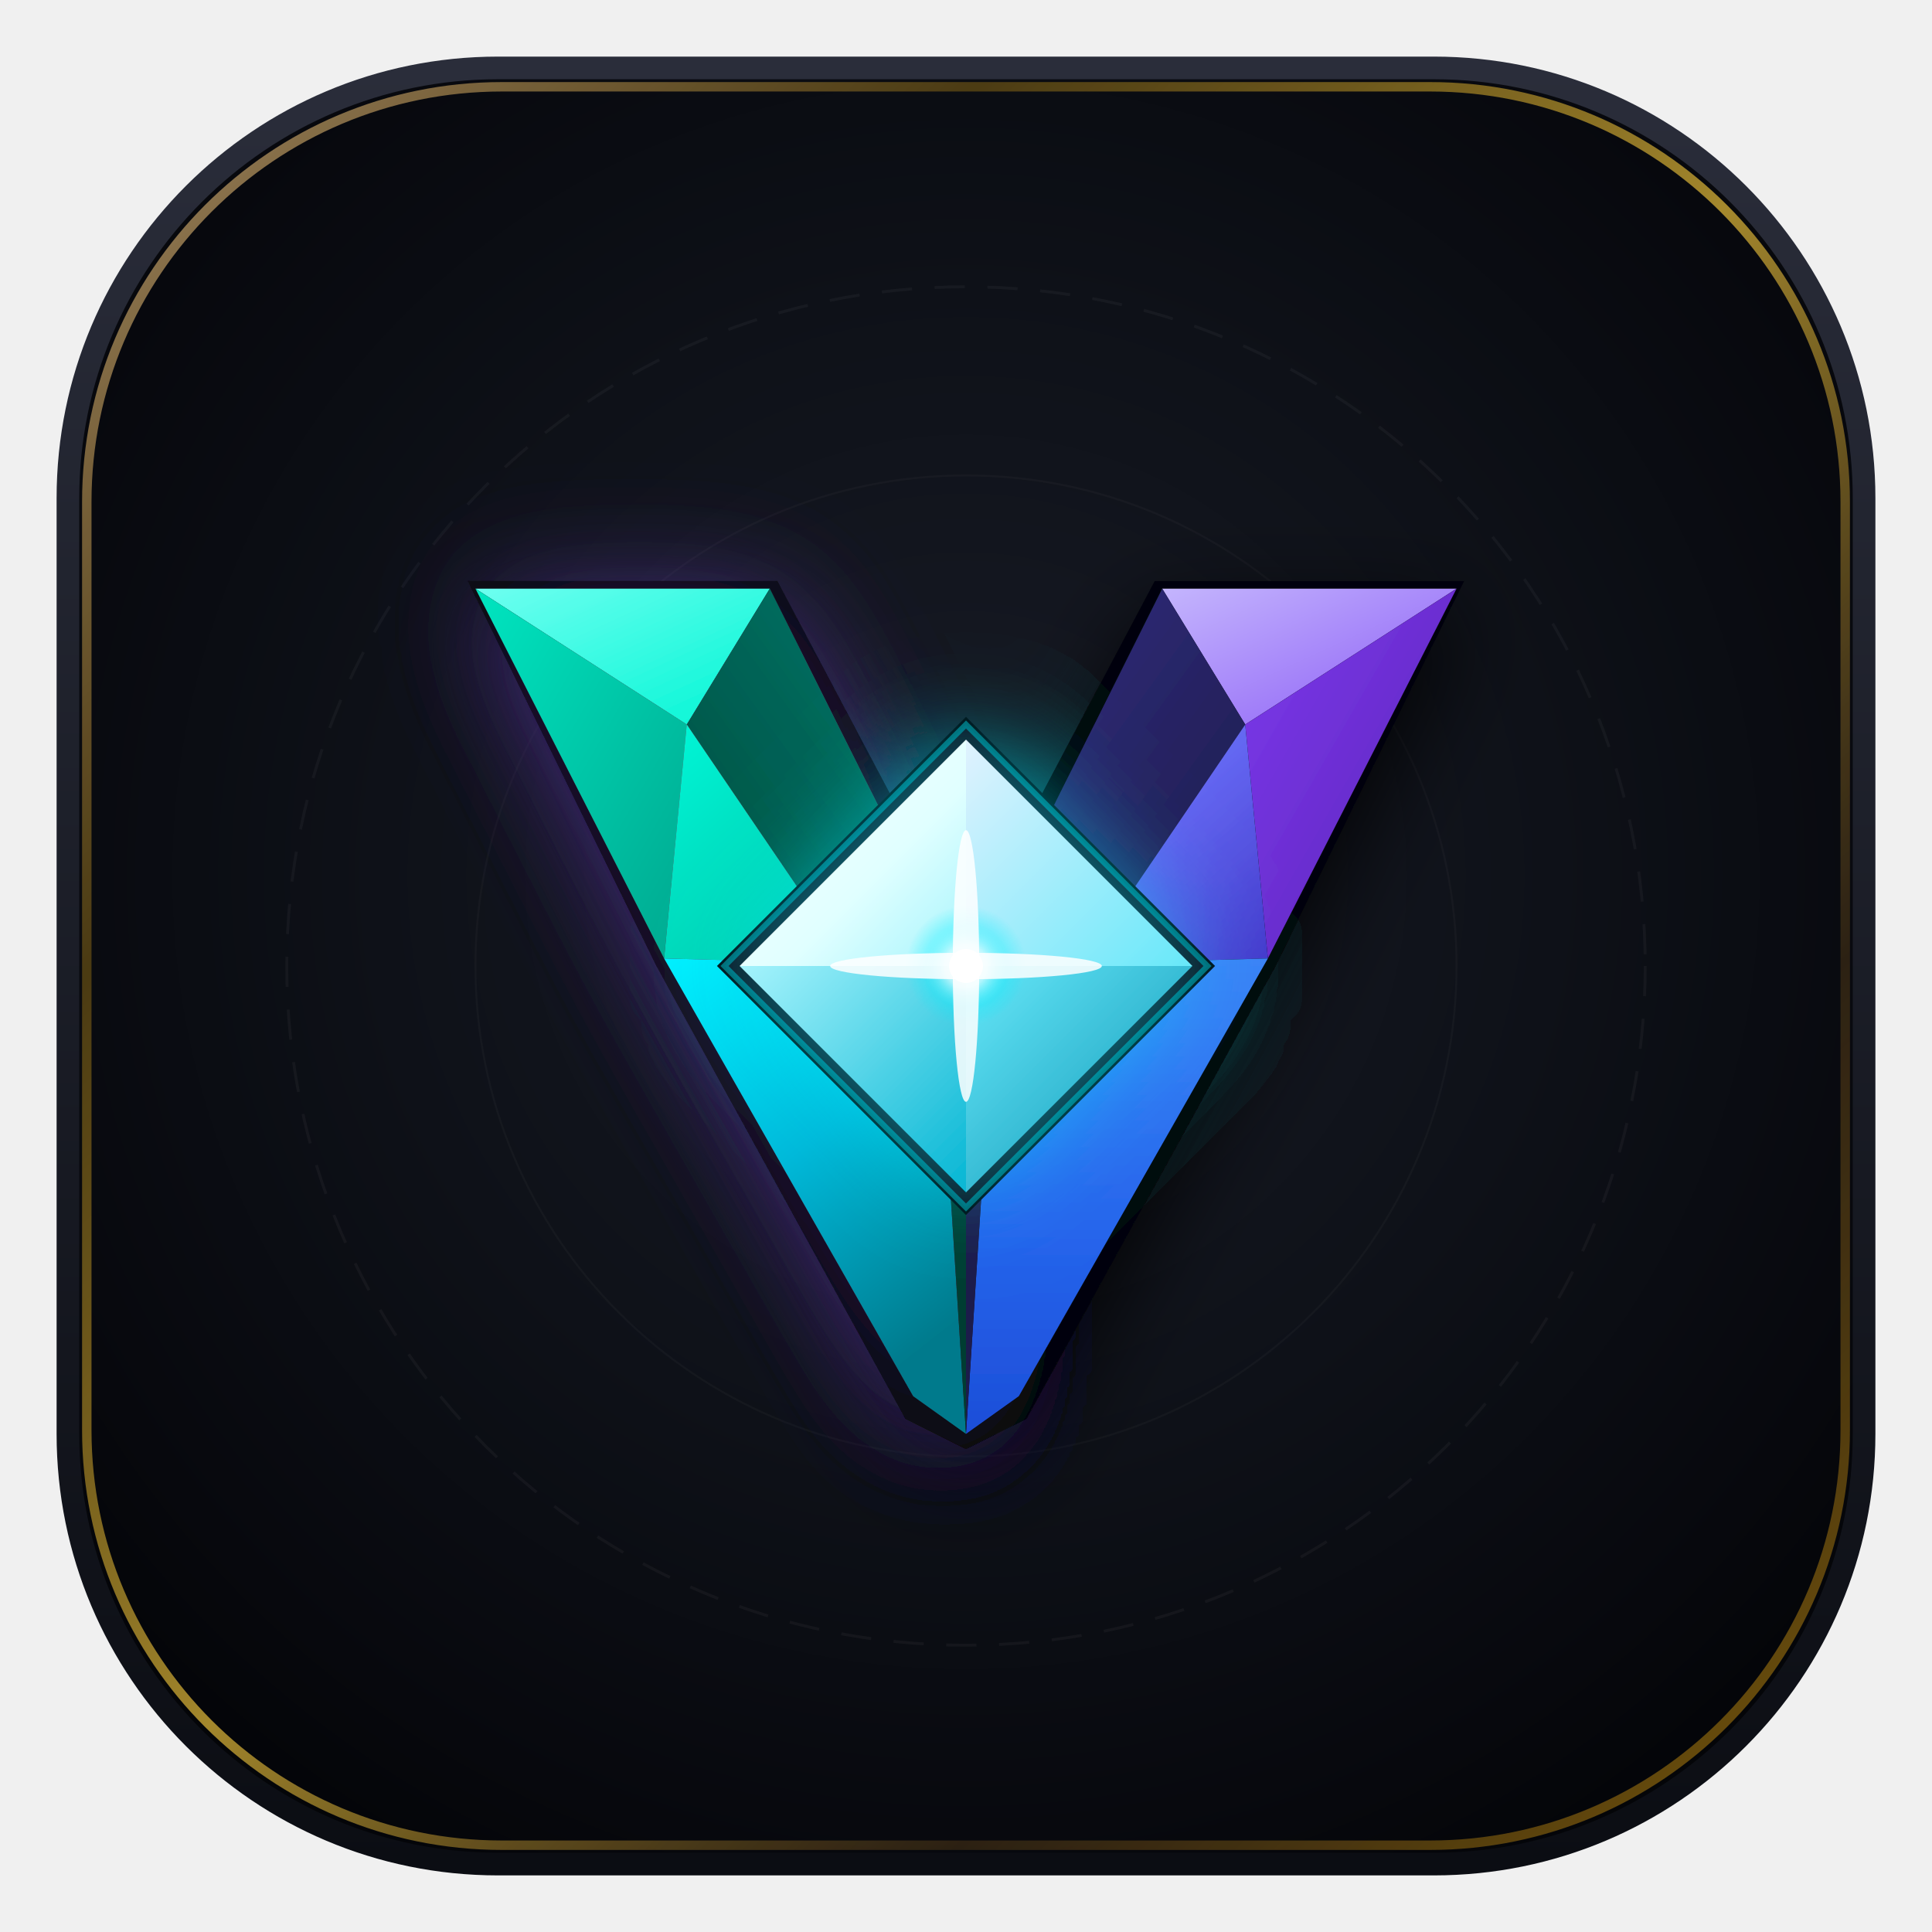
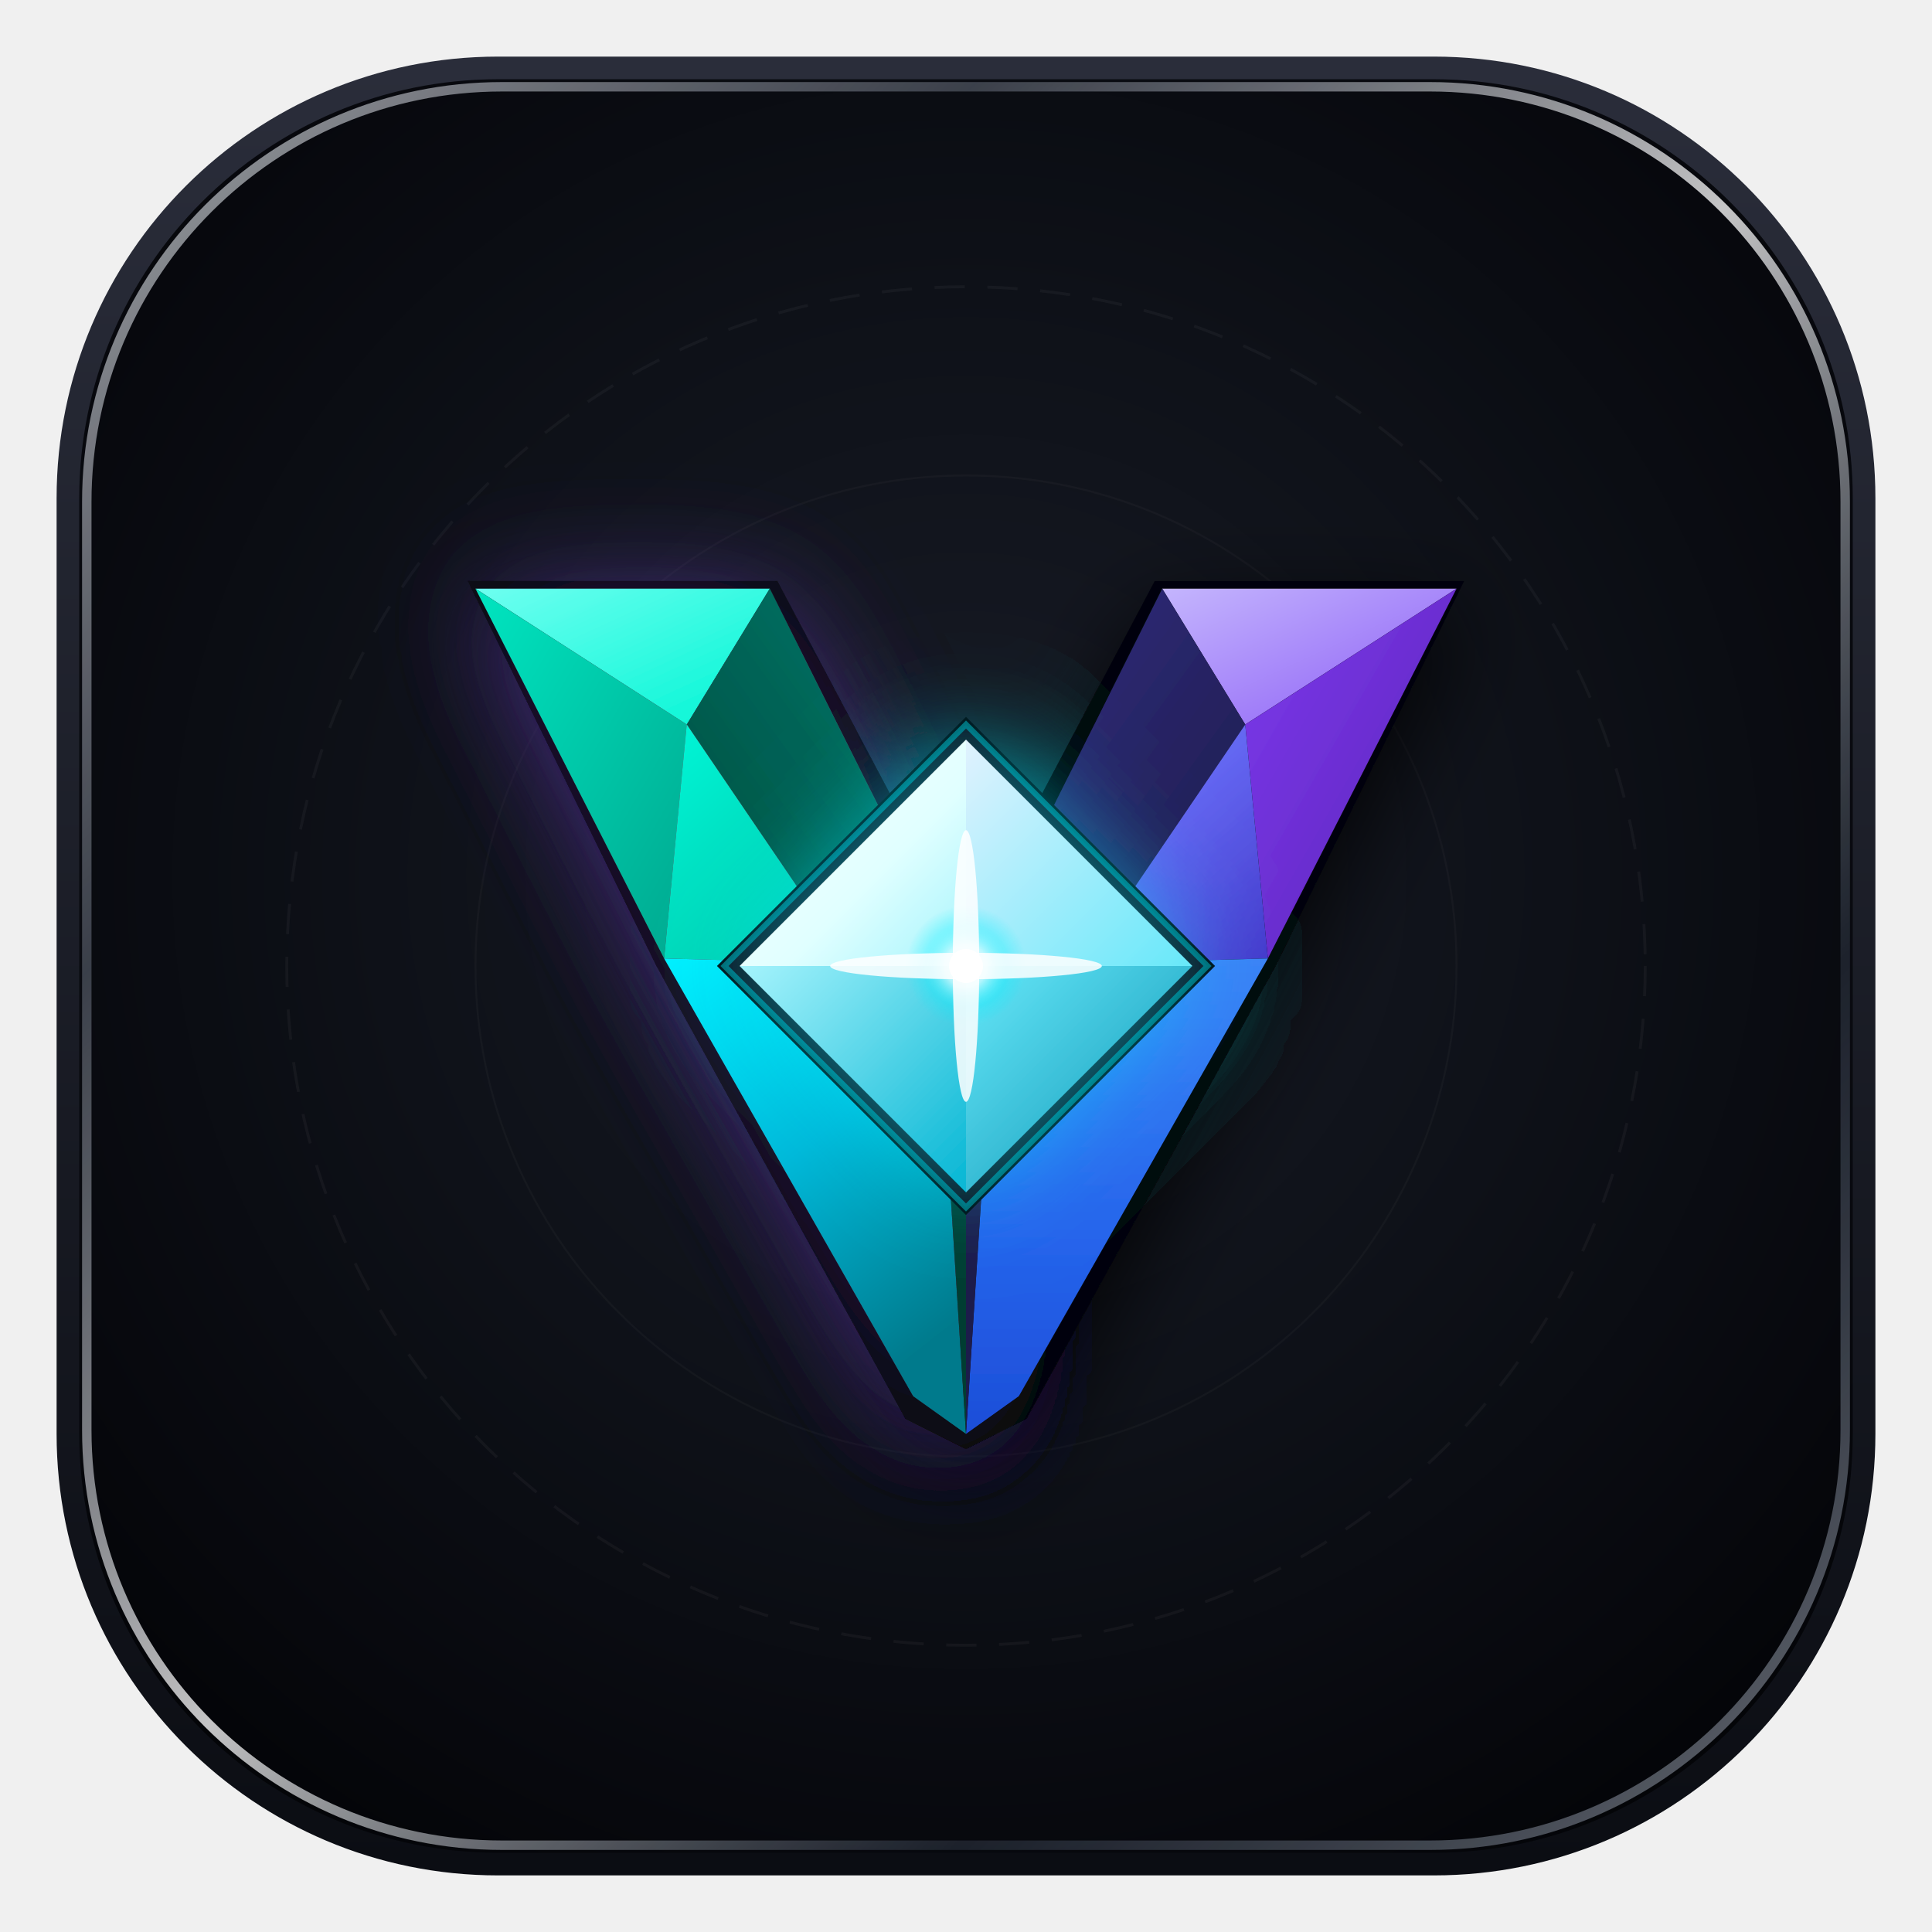
<svg xmlns="http://www.w3.org/2000/svg" viewBox="0 0 512 512" width="100%" height="100%">
  <defs>
    <radialGradient id="badge-bg" cx="50%" cy="45%" r="65%">
      <stop offset="0%" stop-color="#181B26" />
      <stop offset="50%" stop-color="#0E1118" />
      <stop offset="85%" stop-color="#07080D" />
      <stop offset="100%" stop-color="#030407" />
    </radialGradient>
    <linearGradient id="bronze-rim" x1="0%" y1="0%" x2="100%" y2="100%">
-       <stop offset="0%" stop-color="#DEB887" stop-opacity="0.85" />
-       <stop offset="25%" stop-color="#8B6914" stop-opacity="0.6" />
-       <stop offset="50%" stop-color="#D4AF37" stop-opacity="0.9" />
-       <stop offset="75%" stop-color="#5C4018" stop-opacity="0.5" />
-       <stop offset="100%" stop-color="#B8860B" stop-opacity="0.8" />
+       <stop offset="0%" stop-color="#E5E7EB" stop-opacity="0.85" />
+       <stop offset="25%" stop-color="#6B7280" stop-opacity="0.6" />
+       <stop offset="50%" stop-color="#FFFFFF" stop-opacity="0.9" />
+       <stop offset="75%" stop-color="#374151" stop-opacity="0.5" />
+       <stop offset="100%" stop-color="#9CA3AF" stop-opacity="0.8" />
    </linearGradient>
    <linearGradient id="rim-dark" x1="0%" y1="0%" x2="0%" y2="100%">
      <stop offset="0%" stop-color="#2A2D3A" />
      <stop offset="100%" stop-color="#0B0D13" />
    </linearGradient>
    <linearGradient id="l-facet-top" x1="0%" y1="0%" x2="100%" y2="100%">
      <stop offset="0%" stop-color="#6EFFF0" />
      <stop offset="100%" stop-color="#00F5D4" />
    </linearGradient>
    <linearGradient id="l-facet-outer" x1="0%" y1="0%" x2="100%" y2="100%">
      <stop offset="0%" stop-color="#00E5C0" />
      <stop offset="100%" stop-color="#00A88F" />
    </linearGradient>
    <linearGradient id="l-facet-mid" x1="0%" y1="0%" x2="100%" y2="100%">
      <stop offset="0%" stop-color="#00F7D8" />
      <stop offset="60%" stop-color="#00D2B4" />
      <stop offset="100%" stop-color="#009982" />
    </linearGradient>
    <linearGradient id="l-facet-inner" x1="0%" y1="100%" x2="100%" y2="0%">
      <stop offset="0%" stop-color="#004D40" />
      <stop offset="100%" stop-color="#00796B" />
    </linearGradient>
    <linearGradient id="l-facet-stem" x1="0%" y1="0%" x2="50%" y2="100%">
      <stop offset="0%" stop-color="#00F0FF" />
      <stop offset="50%" stop-color="#00B8D9" />
      <stop offset="100%" stop-color="#007A8C" />
    </linearGradient>
    <linearGradient id="r-facet-top" x1="0%" y1="0%" x2="100%" y2="100%">
      <stop offset="0%" stop-color="#C4B5FD" />
      <stop offset="100%" stop-color="#8B5CF6" />
    </linearGradient>
    <linearGradient id="r-facet-outer" x1="0%" y1="0%" x2="100%" y2="100%">
      <stop offset="0%" stop-color="#7C3AED" />
      <stop offset="100%" stop-color="#5B21B6" />
    </linearGradient>
    <linearGradient id="r-facet-mid" x1="0%" y1="0%" x2="100%" y2="100%">
      <stop offset="0%" stop-color="#818CF8" />
      <stop offset="50%" stop-color="#6366F1" />
      <stop offset="100%" stop-color="#4338CA" />
    </linearGradient>
    <linearGradient id="r-facet-inner" x1="0%" y1="0%" x2="100%" y2="100%">
      <stop offset="0%" stop-color="#312E81" />
      <stop offset="100%" stop-color="#1E1B4B" />
    </linearGradient>
    <linearGradient id="r-facet-stem" x1="50%" y1="0%" x2="50%" y2="100%">
      <stop offset="0%" stop-color="#3B82F6" />
      <stop offset="60%" stop-color="#2563EB" />
      <stop offset="100%" stop-color="#1D4ED8" />
    </linearGradient>
    <linearGradient id="star-tl" x1="0%" y1="0%" x2="100%" y2="100%">
      <stop offset="0%" stop-color="#FFFFFF" />
      <stop offset="60%" stop-color="#E0FFFF" />
      <stop offset="100%" stop-color="#A5F3FC" />
    </linearGradient>
    <linearGradient id="star-tr" x1="0%" y1="0%" x2="100%" y2="100%">
      <stop offset="0%" stop-color="#E0F2FE" />
      <stop offset="100%" stop-color="#67E8F9" />
    </linearGradient>
    <linearGradient id="star-bl" x1="0%" y1="0%" x2="100%" y2="100%">
      <stop offset="0%" stop-color="#A5F3FC" />
      <stop offset="100%" stop-color="#06B6D4" />
    </linearGradient>
    <linearGradient id="star-br" x1="0%" y1="0%" x2="100%" y2="100%">
      <stop offset="0%" stop-color="#67E8F9" />
      <stop offset="100%" stop-color="#0891B2" />
    </linearGradient>
    <radialGradient id="star-flare" cx="50%" cy="50%" r="50%">
      <stop offset="0%" stop-color="#FFFFFF" stop-opacity="1" />
      <stop offset="35%" stop-color="#C8FAFF" stop-opacity="0.8" />
      <stop offset="70%" stop-color="#00F0FF" stop-opacity="0.3" />
      <stop offset="100%" stop-color="#00F0FF" stop-opacity="0" />
    </radialGradient>
    <filter id="v-glow-epic" x="-30%" y="-30%" width="160%" height="160%">
      <feDropShadow dx="0" dy="0" stdDeviation="8" flood-color="#00F5D4" flood-opacity="0.35" />
      <feDropShadow dx="0" dy="0" stdDeviation="16" flood-color="#8B5CF6" flood-opacity="0.25" />
    </filter>
    <filter id="star-burst-glow" x="-50%" y="-50%" width="200%" height="200%">
      <feDropShadow dx="0" dy="0" stdDeviation="6" flood-color="#FFFFFF" flood-opacity="0.9" />
      <feDropShadow dx="0" dy="0" stdDeviation="14" flood-color="#00F0FF" flood-opacity="0.6" />
    </filter>
    <filter id="drop-shadow-emblem" x="-20%" y="-20%" width="140%" height="140%">
      <feDropShadow dx="0" dy="8" stdDeviation="12" flood-color="#000000" flood-opacity="0.8" />
    </filter>
  </defs>
  <g id="badge-container">
    <rect x="18" y="18" width="476" height="476" rx="114" ry="114" fill="url(#badge-bg)" stroke="url(#rim-dark)" stroke-width="6" />
    <rect x="23" y="23" width="466" height="466" rx="110" ry="110" fill="none" stroke="url(#bronze-rim)" stroke-width="2.5" opacity="0.85" />
    <circle cx="256" cy="256" r="180" fill="none" stroke="#FFFFFF" stroke-width="0.75" stroke-opacity="0.04" stroke-dasharray="8 6" />
    <circle cx="256" cy="256" r="130" fill="none" stroke="#FFFFFF" stroke-width="0.5" stroke-opacity="0.03" />
  </g>
  <g id="v-emblem" filter="url(#drop-shadow-emblem)">
    <g id="dark-bevel-frame">
      <path d="M 124 154 L 206 154 L 260 256 L 256 384 L 240 376 L 174 256 Z" fill="#04060A" />
      <path d="M 306 154 L 388 154 L 338 256 L 272 376 L 256 384 L 252 256 Z" fill="#04060A" />
    </g>
    <g id="left-wing" filter="url(#v-glow-epic)">
      <polygon points="126,156 204,156 182,192 126,156" fill="url(#l-facet-top)" />
      <polygon points="182,192 204,156 244,236 216,242" fill="url(#l-facet-inner)" />
      <polygon points="126,156 182,192 176,254 126,156" fill="url(#l-facet-outer)" />
      <polygon points="182,192 216,242 248,256 176,254" fill="url(#l-facet-mid)" />
      <polygon points="176,254 248,256 256,380 242,370" fill="url(#l-facet-stem)" />
      <polygon points="248,256 256,312 256,380" fill="#003D33" />
    </g>
    <g id="right-wing">
      <polygon points="308,156 386,156 386,156 330,192" fill="url(#r-facet-top)" />
      <polygon points="308,156 330,192 296,242 268,236" fill="url(#r-facet-inner)" />
      <polygon points="386,156 330,192 336,254 386,156" fill="url(#r-facet-outer)" />
      <polygon points="330,192 296,242 264,256 336,254" fill="url(#r-facet-mid)" />
      <polygon points="336,254 264,256 256,380 270,370" fill="url(#r-facet-stem)" />
      <polygon points="264,256 256,312 256,380" fill="#1E1B4B" />
    </g>
    <g id="center-star">
      <path d="M 256 190 L 322 256 L 256 322 L 190 256 Z" fill="#05070D" />
      <path d="M 256 192 L 320 256 L 256 320 L 192 256 Z" fill="#0A0F1D" stroke="#00F0FF" stroke-width="1.5" stroke-opacity="0.4" />
      <g filter="url(#star-burst-glow)">
        <polygon points="256,256 196,256 256,196" fill="url(#star-tl)" />
        <polygon points="256,256 256,196 316,256" fill="url(#star-tr)" />
        <polygon points="256,256 196,256 256,316" fill="url(#star-bl)" />
        <polygon points="256,256 316,256 256,316" fill="url(#star-br)" />
      </g>
      <circle cx="256" cy="256" r="16" fill="url(#star-flare)" />
      <ellipse cx="256" cy="256" rx="36" ry="3.5" fill="#FFFFFF" opacity="0.85" />
      <ellipse cx="256" cy="256" rx="3.5" ry="36" fill="#FFFFFF" opacity="0.85" />
      <circle cx="256" cy="256" r="4.5" fill="#FFFFFF" />
    </g>
  </g>
</svg>
